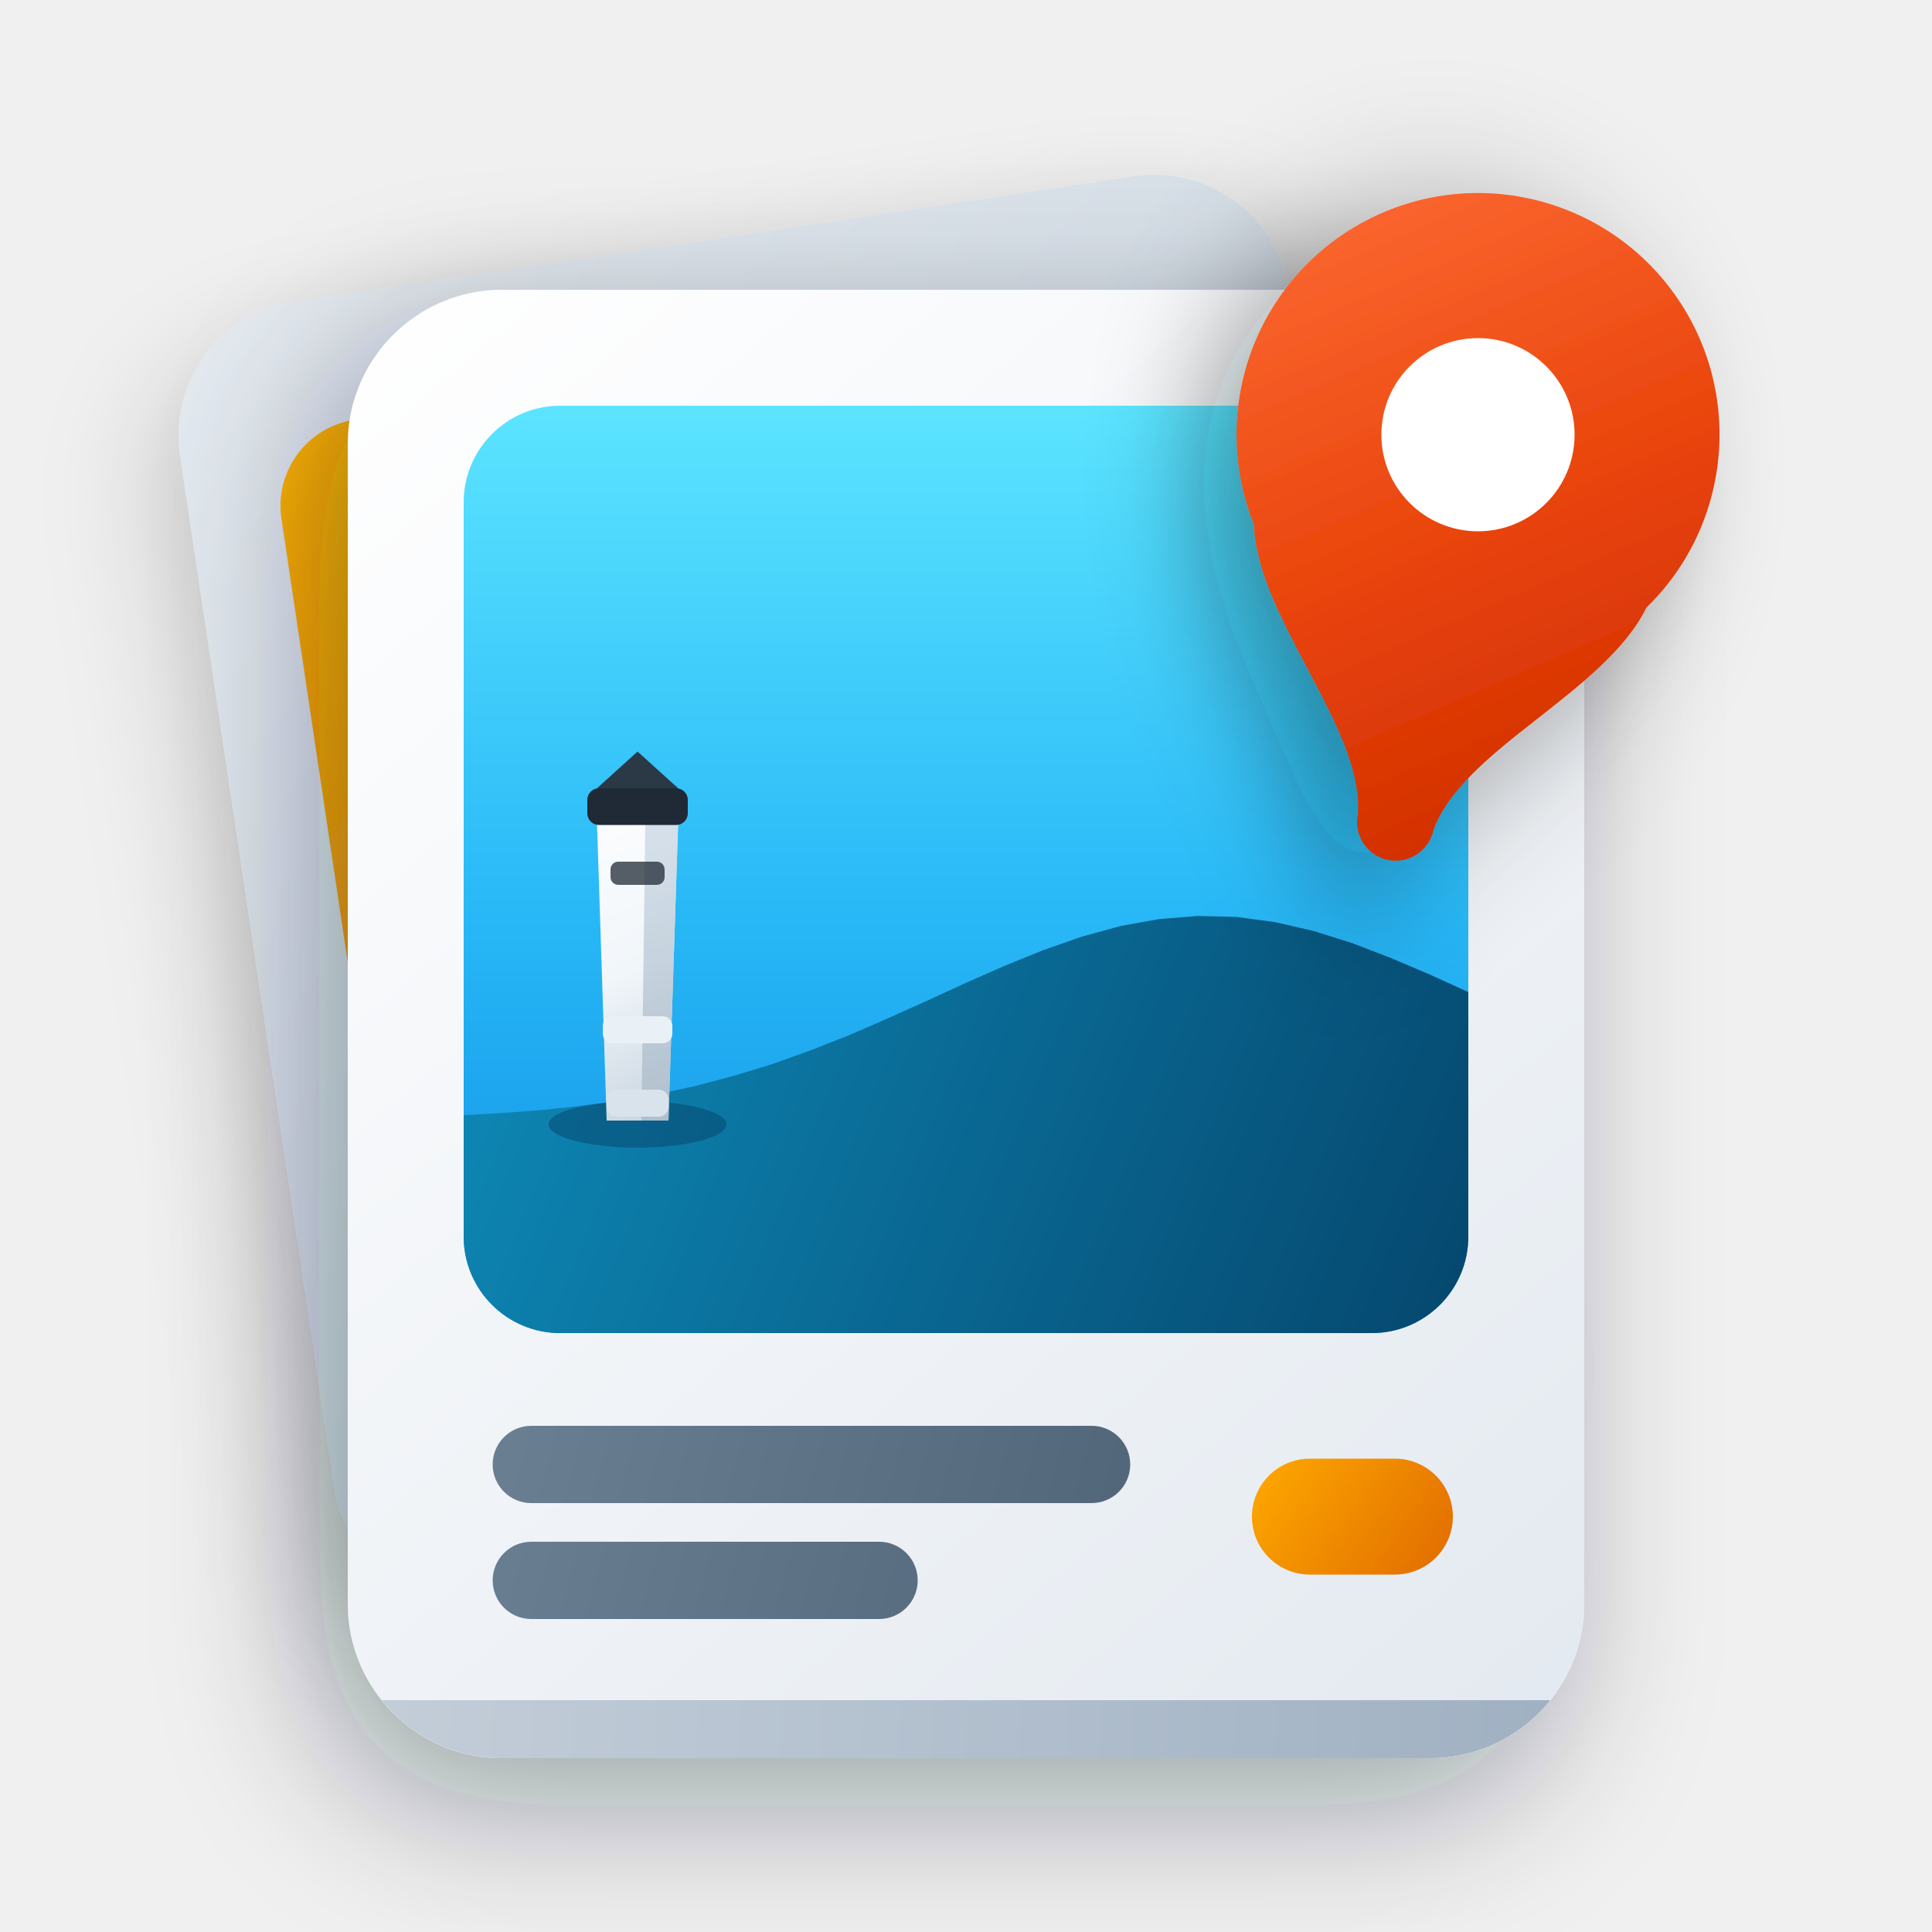
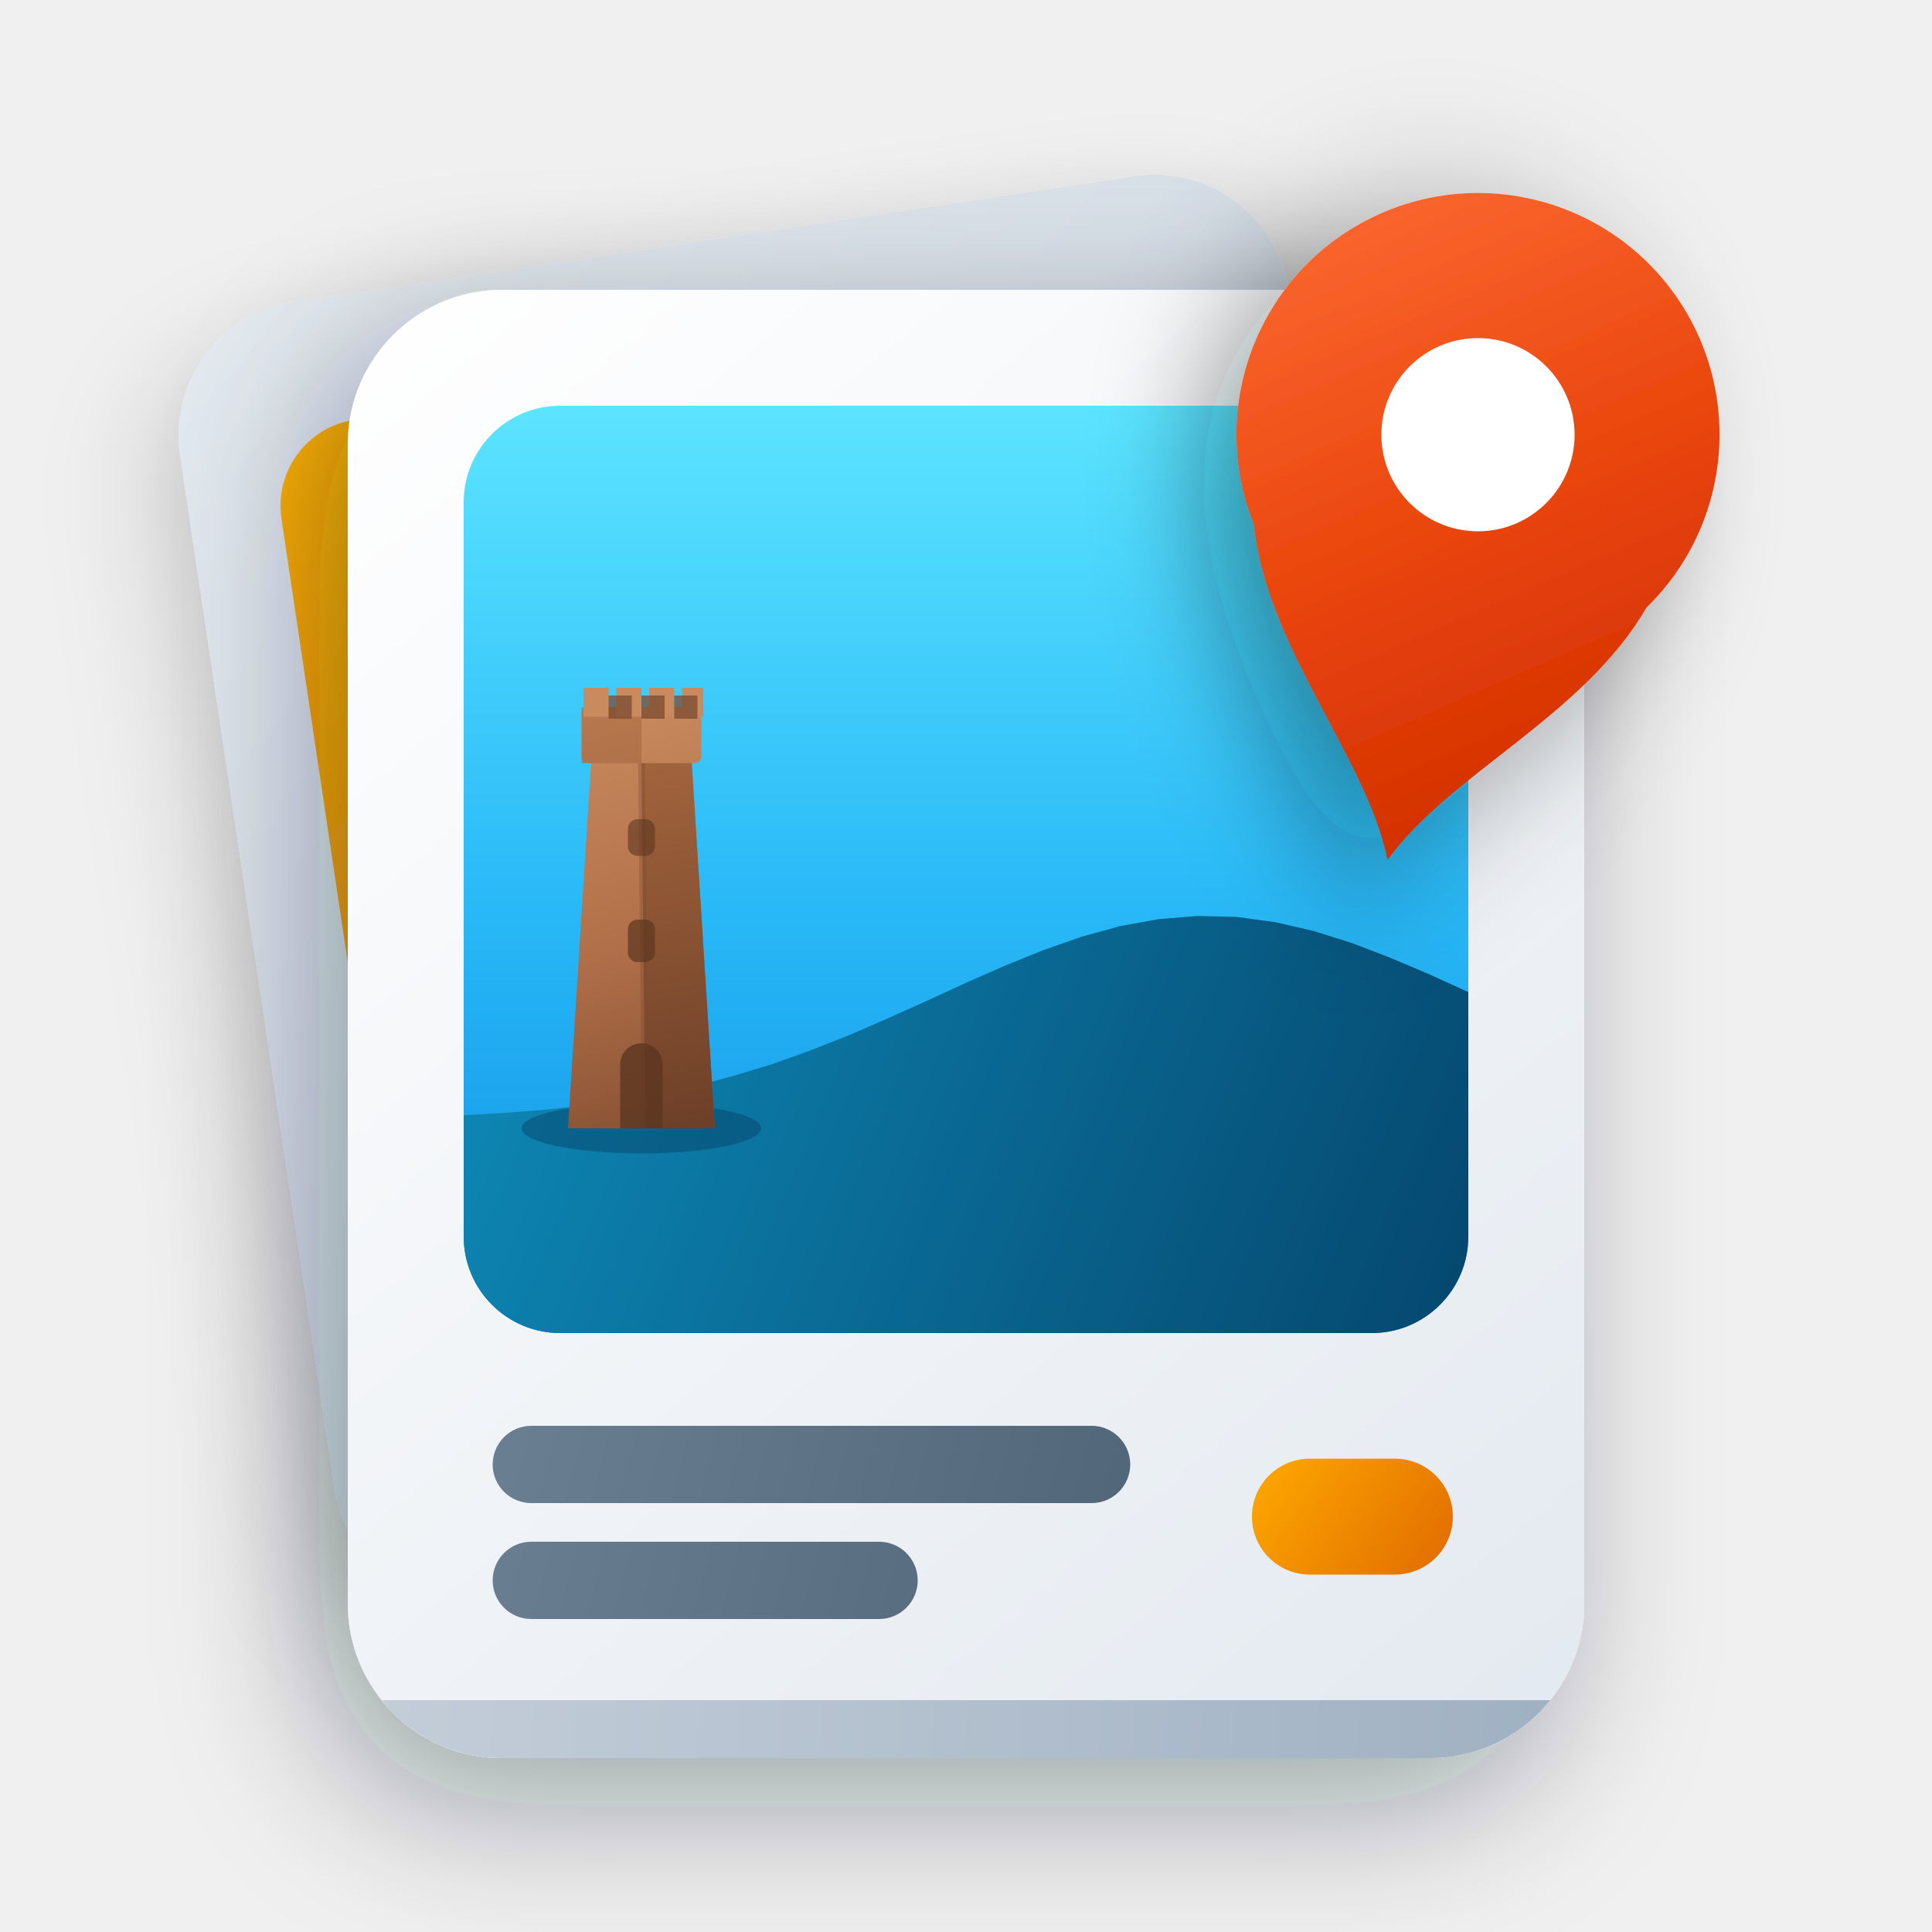
<svg xmlns="http://www.w3.org/2000/svg" viewBox="0 0 100 100" width="512" height="512" role="img" aria-label="Photo Archive">
  <defs>
    <linearGradient id="card" x1="18" y1="15" x2="82" y2="91" gradientUnits="userSpaceOnUse">
      <stop offset="0" stop-color="#FFFFFF" />
      <stop offset="1" stop-color="#E3E9F0" />
    </linearGradient>
    <linearGradient id="backCard" x1="12" y1="12" x2="70" y2="80" gradientUnits="userSpaceOnUse">
      <stop offset="0" stop-color="#E4EAF0" />
      <stop offset="1" stop-color="#C5D0DC" />
    </linearGradient>
    <linearGradient id="backPhoto" x1="16" y1="16" x2="65" y2="65" gradientUnits="userSpaceOnUse">
      <stop offset="0" stop-color="#FFB900" />
      <stop offset="1" stop-color="#E05319" />
    </linearGradient>
    <linearGradient id="paper" x1="18" y1="88" x2="82" y2="91" gradientUnits="userSpaceOnUse">
      <stop offset="0" stop-color="#C4CED9" />
      <stop offset="1" stop-color="#9FB0C2" />
    </linearGradient>
    <linearGradient id="sky" x1="24" y1="21" x2="24" y2="69" gradientUnits="userSpaceOnUse">
      <stop offset="0" stop-color="#5CE4FF" />
      <stop offset="0.55" stop-color="#28B8F7" />
      <stop offset="1" stop-color="#108EE2" />
    </linearGradient>
    <linearGradient id="hill" x1="24" y1="47.4" x2="76" y2="69" gradientUnits="userSpaceOnUse">
      <stop offset="0" stop-color="#0E8AB8" />
      <stop offset="1" stop-color="#05476E" />
    </linearGradient>
-     <linearGradient id="tower" x1="29" y1="40" x2="37" y2="58" gradientUnits="userSpaceOnUse">
-       <stop offset="0" stop-color="#FFFFFF" />
-       <stop offset="0.55" stop-color="#F1F6FA" />
-       <stop offset="1" stop-color="#C3D0DC" />
+     <linearGradient id="brick" x1="29.4" y1="37" x2="35.4" y2="58" gradientUnits="userSpaceOnUse">
+       <stop offset="0" stop-color="#C98A5E" />
+       <stop offset="0.55" stop-color="#B2704A" />
+       <stop offset="1" stop-color="#8A5334" />
    </linearGradient>
-     <linearGradient id="towerSide" x1="35" y1="40" x2="38" y2="58" gradientUnits="userSpaceOnUse">
-       <stop offset="0" stop-color="#D6E2EC" />
-       <stop offset="1" stop-color="#A9B9C8" />
+     <linearGradient id="brickSide" x1="33.4" y1="37" x2="37" y2="58" gradientUnits="userSpaceOnUse">
+       <stop offset="0" stop-color="#A8683F" />
+       <stop offset="1" stop-color="#6E4028" />
    </linearGradient>
    <linearGradient id="caption" x1="24" y1="74" x2="60" y2="84" gradientUnits="userSpaceOnUse">
      <stop offset="0" stop-color="#6C8094" />
      <stop offset="1" stop-color="#506478" />
    </linearGradient>
    <linearGradient id="tag" x1="65" y1="75" x2="75" y2="82" gradientUnits="userSpaceOnUse">
      <stop offset="0" stop-color="#FFAA00" />
      <stop offset="1" stop-color="#E06A00" />
    </linearGradient>
    <linearGradient id="pin" x1="64" y1="10" x2="89" y2="45" gradientUnits="userSpaceOnUse">
      <stop offset="0" stop-color="#FF6E38" />
      <stop offset="0.52" stop-color="#E8430A" />
      <stop offset="1" stop-color="#C82800" />
    </linearGradient>
    <clipPath id="aCardClip">
      <rect x="18" y="15" width="64" height="76" rx="8" />
    </clipPath>
    <clipPath id="view">
      <rect x="24" y="21" width="52" height="48" rx="5" />
    </clipPath>
    <filter id="cardShadow" x="-30%" y="-20%" width="170%" height="160%">
      <feDropShadow dx="-1.5" dy="2.5" stdDeviation="4" flood-color="#061426" flood-opacity="0.35" />
    </filter>
    <filter id="backShadow" x="-30%" y="-20%" width="170%" height="160%">
      <feDropShadow dx="0" dy="2.2" stdDeviation="3.2" flood-color="#081426" flood-opacity="0.24" />
    </filter>
    <filter id="pinShadow" x="-60%" y="-40%" width="230%" height="200%">
      <feDropShadow dx="-1.8" dy="2.4" stdDeviation="3.5" flood-color="#0F141E" flood-opacity="0.38" />
    </filter>
  </defs>
  <g transform="rotate(-8.5 42 46)" filter="url(#backShadow)">
    <rect x="13" y="12" width="58" height="68" rx="7" fill="url(#backCard)" />
    <rect x="17.7" y="18.5" width="47" height="46" rx="4.5" fill="url(#backPhoto)" />
  </g>
  <rect x="18" y="15" width="64" height="76" rx="8" fill="url(#card)" filter="url(#cardShadow)" />
  <g clip-path="url(#aCardClip)">
    <rect x="18" y="88" width="64" height="3" fill="url(#paper)" />
  </g>
  <g clip-path="url(#view)">
    <rect x="24" y="21" width="52" height="48" fill="url(#sky)" />
    <path d="M24.0 57.72 L26.0 57.61 L28.0 57.46 L30.0 57.25 L32.0 56.98 L34.0 56.64 L36.0 56.21 L38.0 55.68 L40.0 55.07 L42.0 54.35 L44.0 53.56 L46.0 52.69 L48.0 51.79 L50.0 50.87 L52.0 49.99 L54.0 49.18 L56.0 48.48 L58.0 47.93 L60.0 47.57 L62.0 47.41 L64.0 47.46 L66.0 47.73 L68.0 48.19 L70.0 48.82 L72.0 49.59 L74.0 50.44 L76.0 51.35 L76.0 69 L24.0 69 Z" fill="url(#hill)" />
-     <g>
-       <ellipse cx="33" cy="58.2" rx="4.6" ry="1.2" fill="#043F63" opacity="0.45" />
-       <path d="M31.4 58 L30.9 42.6 L35.1 42.6 L34.6 58 Z" fill="url(#tower)" />
-       <path d="M33.4 42.6 L35.1 42.6 L34.6 58 L33.2 58 Z" fill="url(#towerSide)" opacity="0.85" />
-       <rect x="30.4" y="40.8" width="5.2" height="1.9" rx="0.6" fill="#1F2A36" />
-       <path d="M30.9 40.8 L33 38.9 L35.1 40.8 Z" fill="#2B3947" />
-       <rect x="31.6" y="44.6" width="2.8" height="1.2" rx="0.4" fill="#1F2A36" opacity="0.75" />
-       <rect x="31.2" y="52.6" width="3.6" height="1.4" rx="0.5" fill="#EAF1F6" />
-       <rect x="31.4" y="56.4" width="3.2" height="1.4" rx="0.5" fill="#D9E3EC" />
+     <ellipse cx="33.2" cy="58.4" rx="6.2" ry="1.3" fill="#043F63" opacity="0.45" />
+     <path d="M29.4 58.4 L30.6 39.4 L35.8 39.4 L37 58.4 Z" fill="url(#brick)" />
+     <path d="M33.2 39.4 L35.8 39.4 L37 58.4 L33.4 58.4 Z" fill="url(#brickSide)" />
+     <path d="M33.2 39.4 L33.4 58.4" stroke="#7B4A30" stroke-width="0.35" opacity="0.35" />
+     <rect x="30.1" y="36.6" width="6.2" height="2.9" rx="0.35" fill="url(#brick)" />
+     <rect x="30.1" y="36.6" width="3.1" height="2.9" fill="url(#brickSide)" opacity="0.55" />
+     <g fill="#C98A5E">
+       <rect x="30.2" y="35.6" width="1.3" height="1.5" />
+       <rect x="31.9" y="35.6" width="1.3" height="1.5" />
+       <rect x="33.6" y="35.6" width="1.3" height="1.5" />
+       <rect x="35.3" y="35.6" width="1.1" height="1.5" />
    </g>
+     <g fill="#7B4A30" opacity="0.75">
+       <rect x="31.5" y="36" width="1.2" height="1.2" />
+       <rect x="33.2" y="36" width="1.2" height="1.2" />
+       <rect x="34.9" y="36" width="1.2" height="1.2" />
+     </g>
+     <path d="M32.1 58.4 L32.1 55.1 A1.1 1.1 0 0 1 34.3 55.1 L34.3 58.4 Z" fill="#5B3620" opacity="0.8" />
+     <rect x="32.5" y="47.6" width="1.4" height="2.2" rx="0.5" fill="#5B3620" opacity="0.7" />
+     <rect x="32.5" y="42.4" width="1.4" height="1.9" rx="0.5" fill="#5B3620" opacity="0.6" />
  </g>
  <rect x="25.5" y="73.8" width="33" height="4" rx="2" fill="url(#caption)" />
  <rect x="25.5" y="79.8" width="22" height="4" rx="2" fill="url(#caption)" />
  <rect x="64.8" y="75.5" width="10.4" height="6" rx="3" fill="url(#tag)" />
  <g filter="url(#pinShadow)" transform="rotate(12 76.5 22.5)">
-     <path d="M66.11 29.44 A12.5 12.5 0 1 1 86.89 29.44 C85.69 34.2, 79.10 38.6, 78.50 43 A2 2 0 0 1 74.50 43 C73.90 38.6, 67.31 34.2, 66.11 29.44 Z" fill="url(#pin)" />
+     <path d="M66.11 29.44 A12.5 12.5 0 1 1 86.89 29.44 C84.89 35.6, 78.70 40.0, 76.50 45.0 C74.30 40.0, 68.11 35.6, 66.11 29.44 Z" fill="url(#pin)" />
  </g>
  <circle cx="76.5" cy="22.5" r="5" fill="#FFFFFF" />
</svg>
